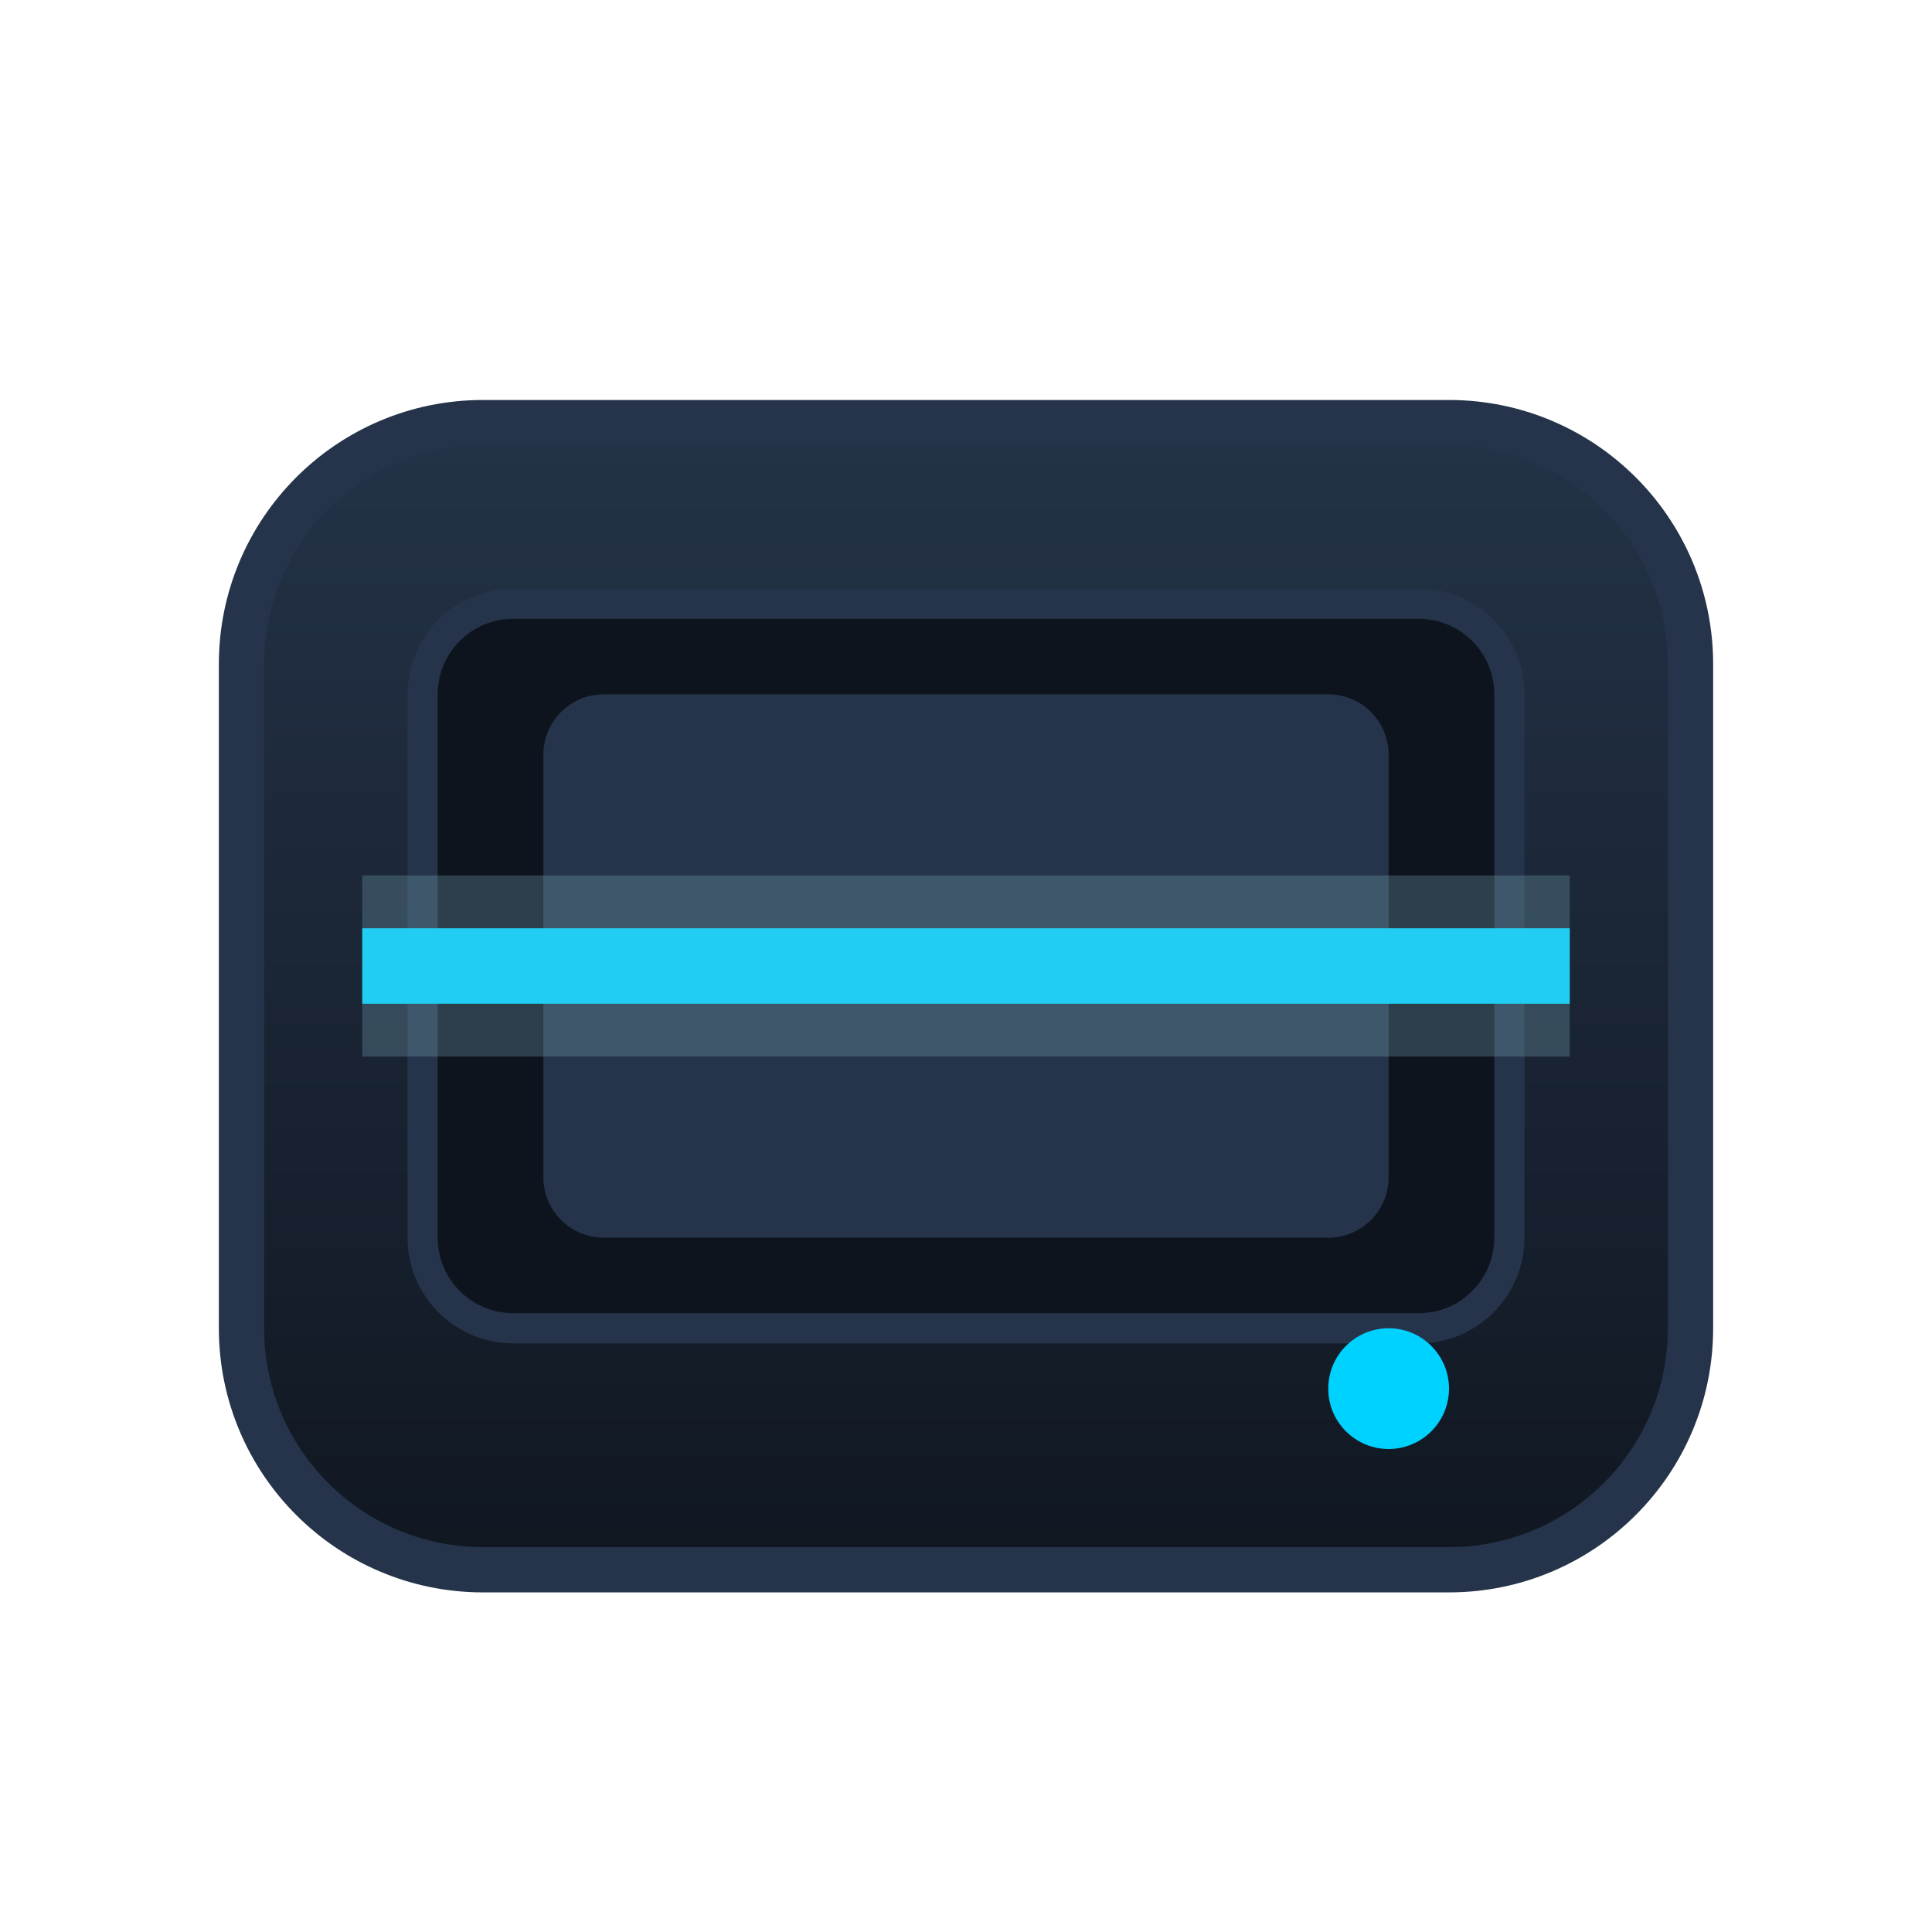
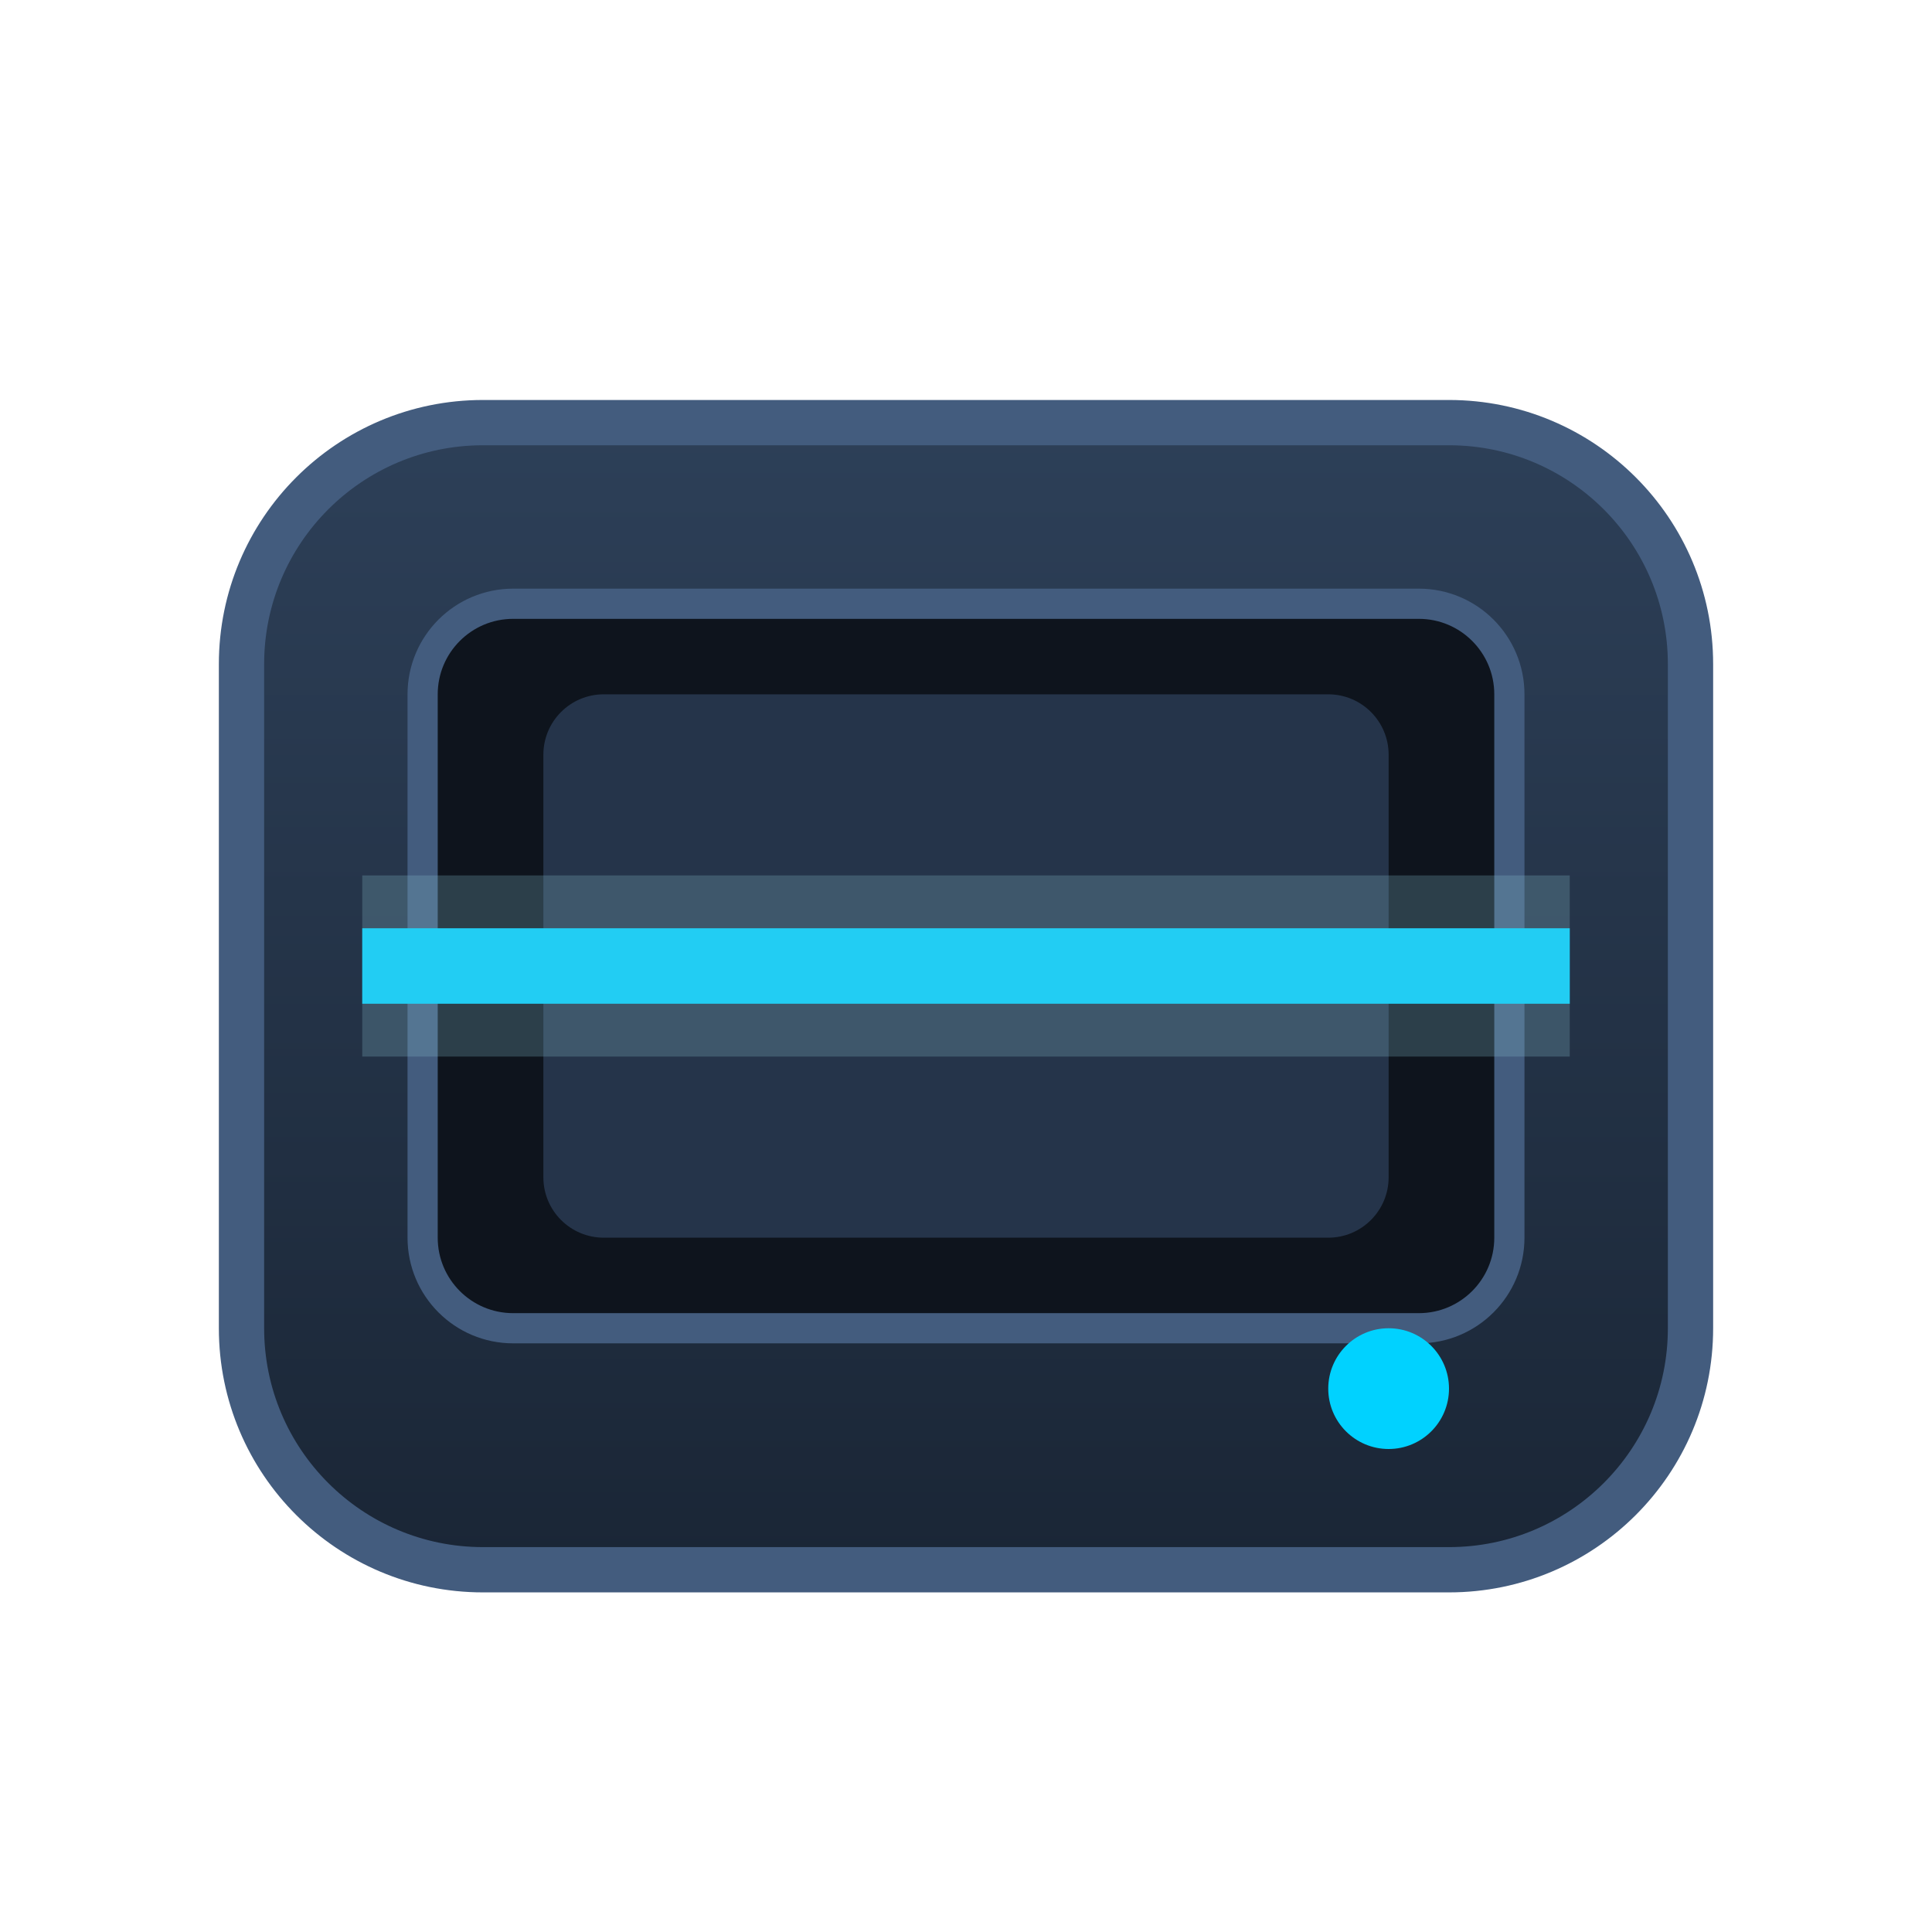
<svg xmlns="http://www.w3.org/2000/svg" width="64" height="64" viewBox="0 0 64 64" fill="none">
  <defs>
    <linearGradient id="scanBg" x1="32" y1="12" x2="32" y2="56" gradientUnits="userSpaceOnUse">
-       <stop offset="0%" stop-color="#25344A" />
-       <stop offset="100%" stop-color="#0e141d" />
+       <stop offset="0%" stop-color="#2E415A" />
+       <stop offset="100%" stop-color="#182332" />
    </linearGradient>
  </defs>
-   <rect x="8" y="14" width="48" height="38" rx="8" fill="url(#scanBg)" stroke="#25344A" stroke-width="1.5" />
-   <rect x="14" y="20" width="36" height="24" rx="3" fill="#0E141D" stroke="#25344A" stroke-width="1" />
+   <rect x="8" y="14" width="48" height="38" rx="8" fill="url(#scanBg)" stroke="#435C7E" stroke-width="1.5" />
+   <rect x="14" y="20" width="36" height="24" rx="3" fill="#0E141D" stroke="#435C7E" stroke-width="1" />
  <rect x="18" y="23" width="28" height="18" rx="2" fill="#25344A" />
  <line x1="12" y1="32" x2="52" y2="32" stroke="#00D2FF" stroke-width="2.5" />
  <line x1="12" y1="32" x2="52" y2="32" stroke="#88C0D0" stroke-width="6" opacity="0.25" />
  <circle cx="46" cy="46" r="2" fill="#00D2FF" />
</svg>
